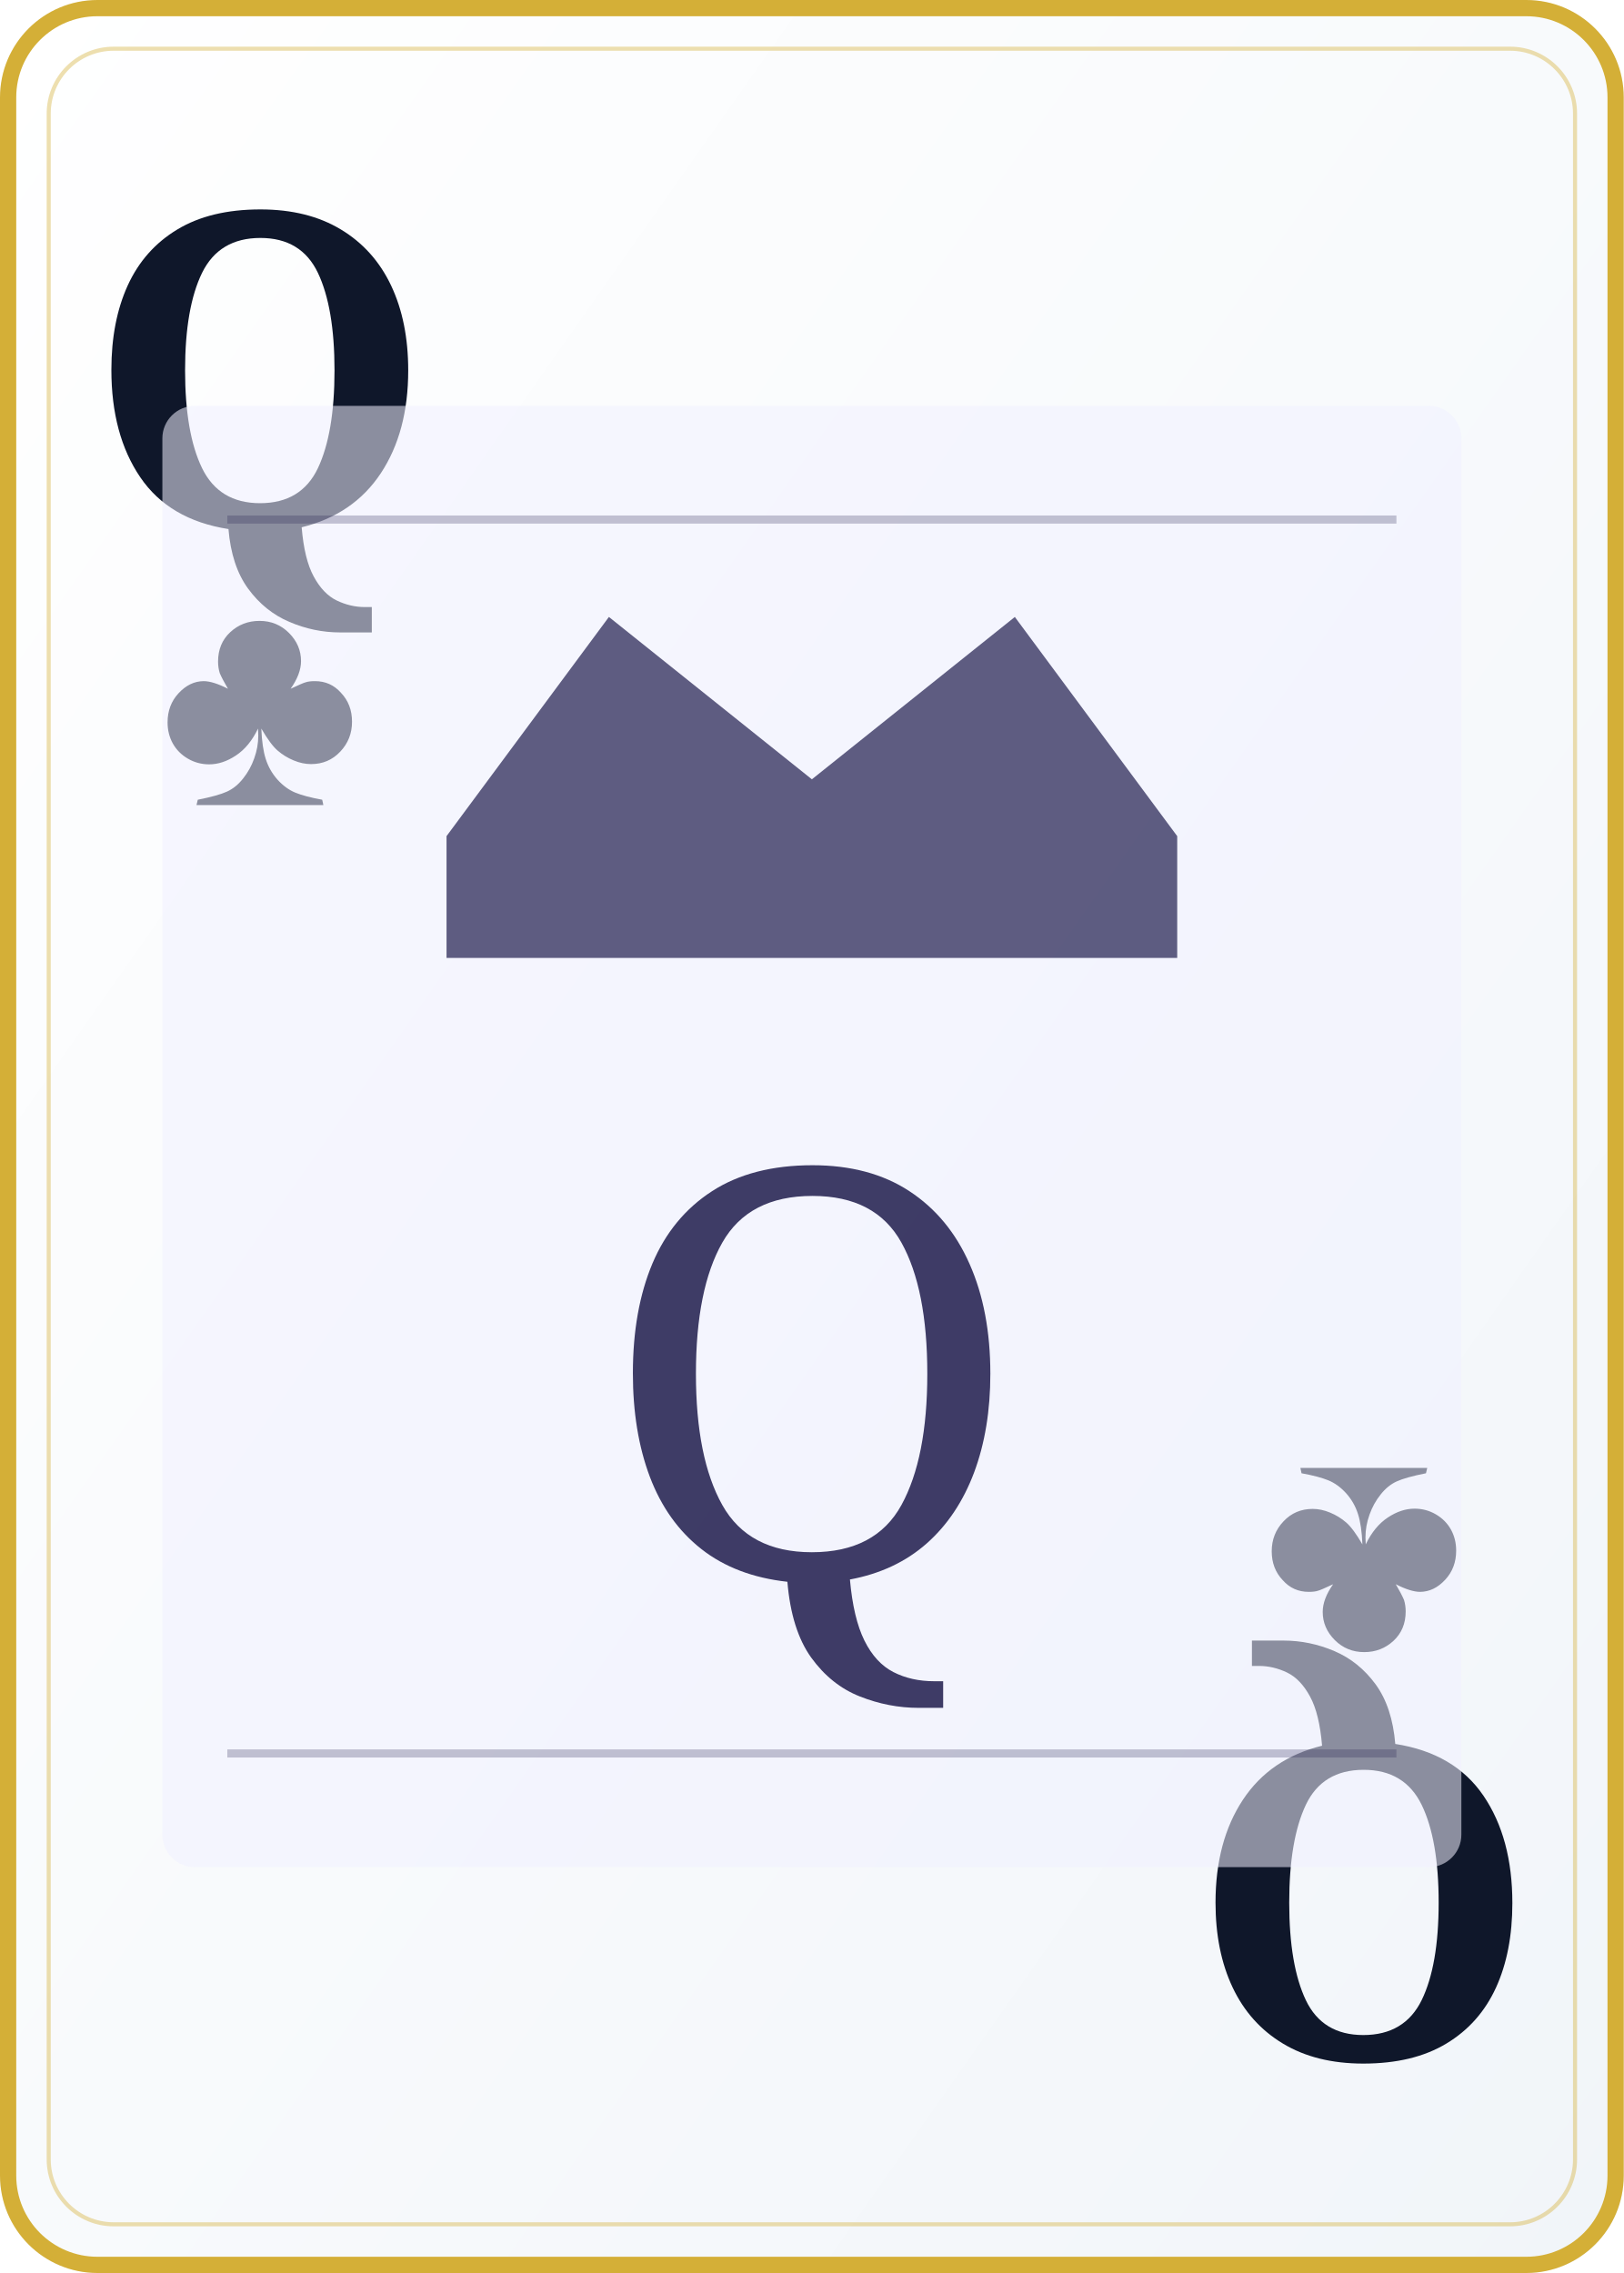
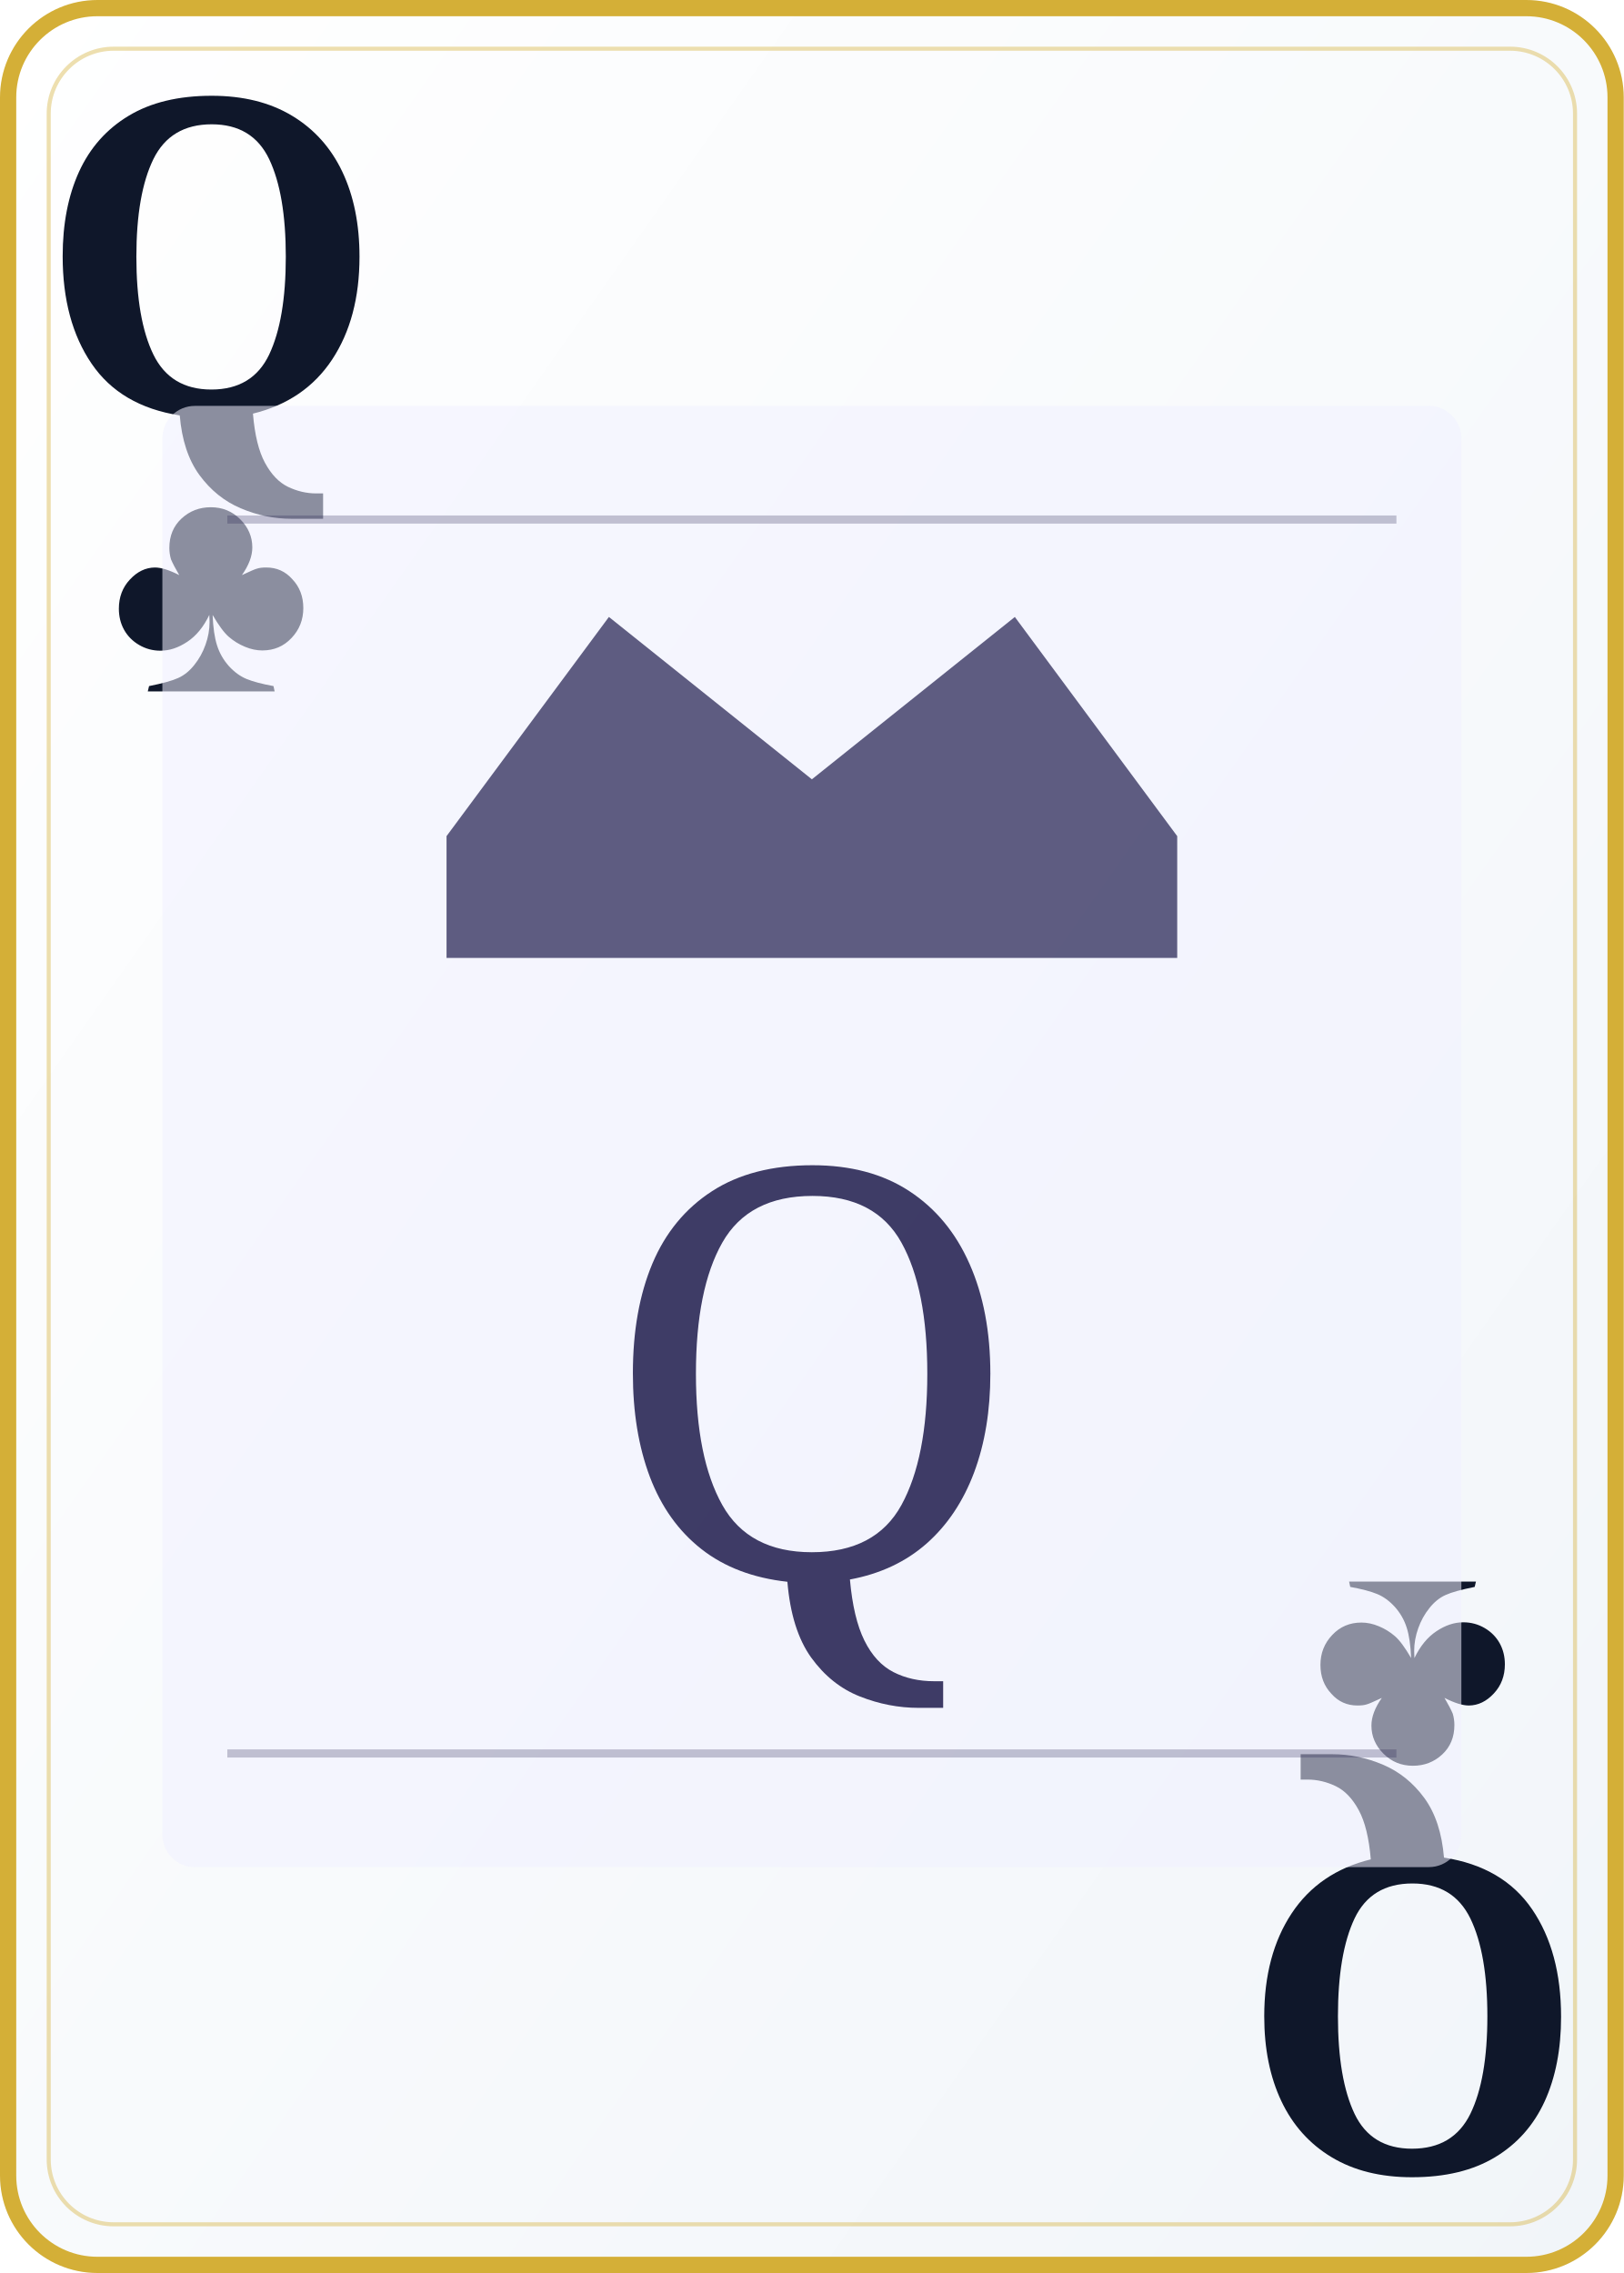
<svg xmlns="http://www.w3.org/2000/svg" viewBox="0 0 200 280" width="200" height="280">
  <defs>
    <linearGradient id="cardBg" x1="0%" y1="0%" x2="100%" y2="100%">
      <stop offset="0%" style="stop-color:#ffffff" />
      <stop offset="100%" style="stop-color:#f1f5f9" />
    </linearGradient>
  </defs>
  <rect width="200" height="280" rx="12" fill="url(#cardBg)" />
  <rect x="1" y="1" width="198" height="278" rx="11" fill="none" stroke="#d4af37" stroke-width="2" />
  <rect x="6" y="6" width="188" height="268" rx="8" fill="none" stroke="#d4af37" stroke-width="0.5" opacity="0.4" />
-   <text x="32" y="44" font-family="Georgia,serif" font-size="54" font-weight="900" fill="#0f172a" text-anchor="middle" dominant-baseline="central">Q</text>
-   <text x="32" y="86" font-family="Arial,sans-serif" font-size="38" fill="#0f172a" text-anchor="middle" dominant-baseline="central">♣</text>
-   <text x="168" y="236" font-family="Georgia,serif" font-size="54" font-weight="900" fill="#0f172a" text-anchor="middle" dominant-baseline="central" transform="rotate(180,168,236)">Q</text>
-   <text x="168" y="194" font-family="Arial,sans-serif" font-size="38" fill="#0f172a" text-anchor="middle" dominant-baseline="central" transform="rotate(180,168,194)">♣</text>
+   <text x="26" y="30" font-family="Georgia,serif" font-size="54" font-weight="900" fill="#0f172a" text-anchor="middle" dominant-baseline="central">Q</text>
+   <text x="26" y="72" font-family="Arial,sans-serif" font-size="38" fill="#0f172a" text-anchor="middle" dominant-baseline="central">♣</text>
+   <text x="174" y="250" font-family="Georgia,serif" font-size="54" font-weight="900" fill="#0f172a" text-anchor="middle" dominant-baseline="central" transform="rotate(180,174,250)">Q</text>
+   <text x="174" y="208" font-family="Arial,sans-serif" font-size="38" fill="#0f172a" text-anchor="middle" dominant-baseline="central" transform="rotate(180,174,208)">♣</text>
  <rect x="20" y="50" width="160" height="180" rx="4" fill="#f0f0ff" opacity="0.55" />
  <polygon points="55,103 75,76 100,96 125,76 145,103 145,118 55,118" fill="#1e1b4b" opacity="0.7" />
  <text x="100" y="170" font-family="Georgia,serif" font-size="70" fill="#1e1b4b" text-anchor="middle" dominant-baseline="middle" opacity="0.85">Q</text>
  <line x1="28" y1="64" x2="172" y2="64" stroke="#1e1b4b" stroke-width="1" opacity="0.25" />
  <line x1="28" y1="216" x2="172" y2="216" stroke="#1e1b4b" stroke-width="1" opacity="0.25" />
</svg>
